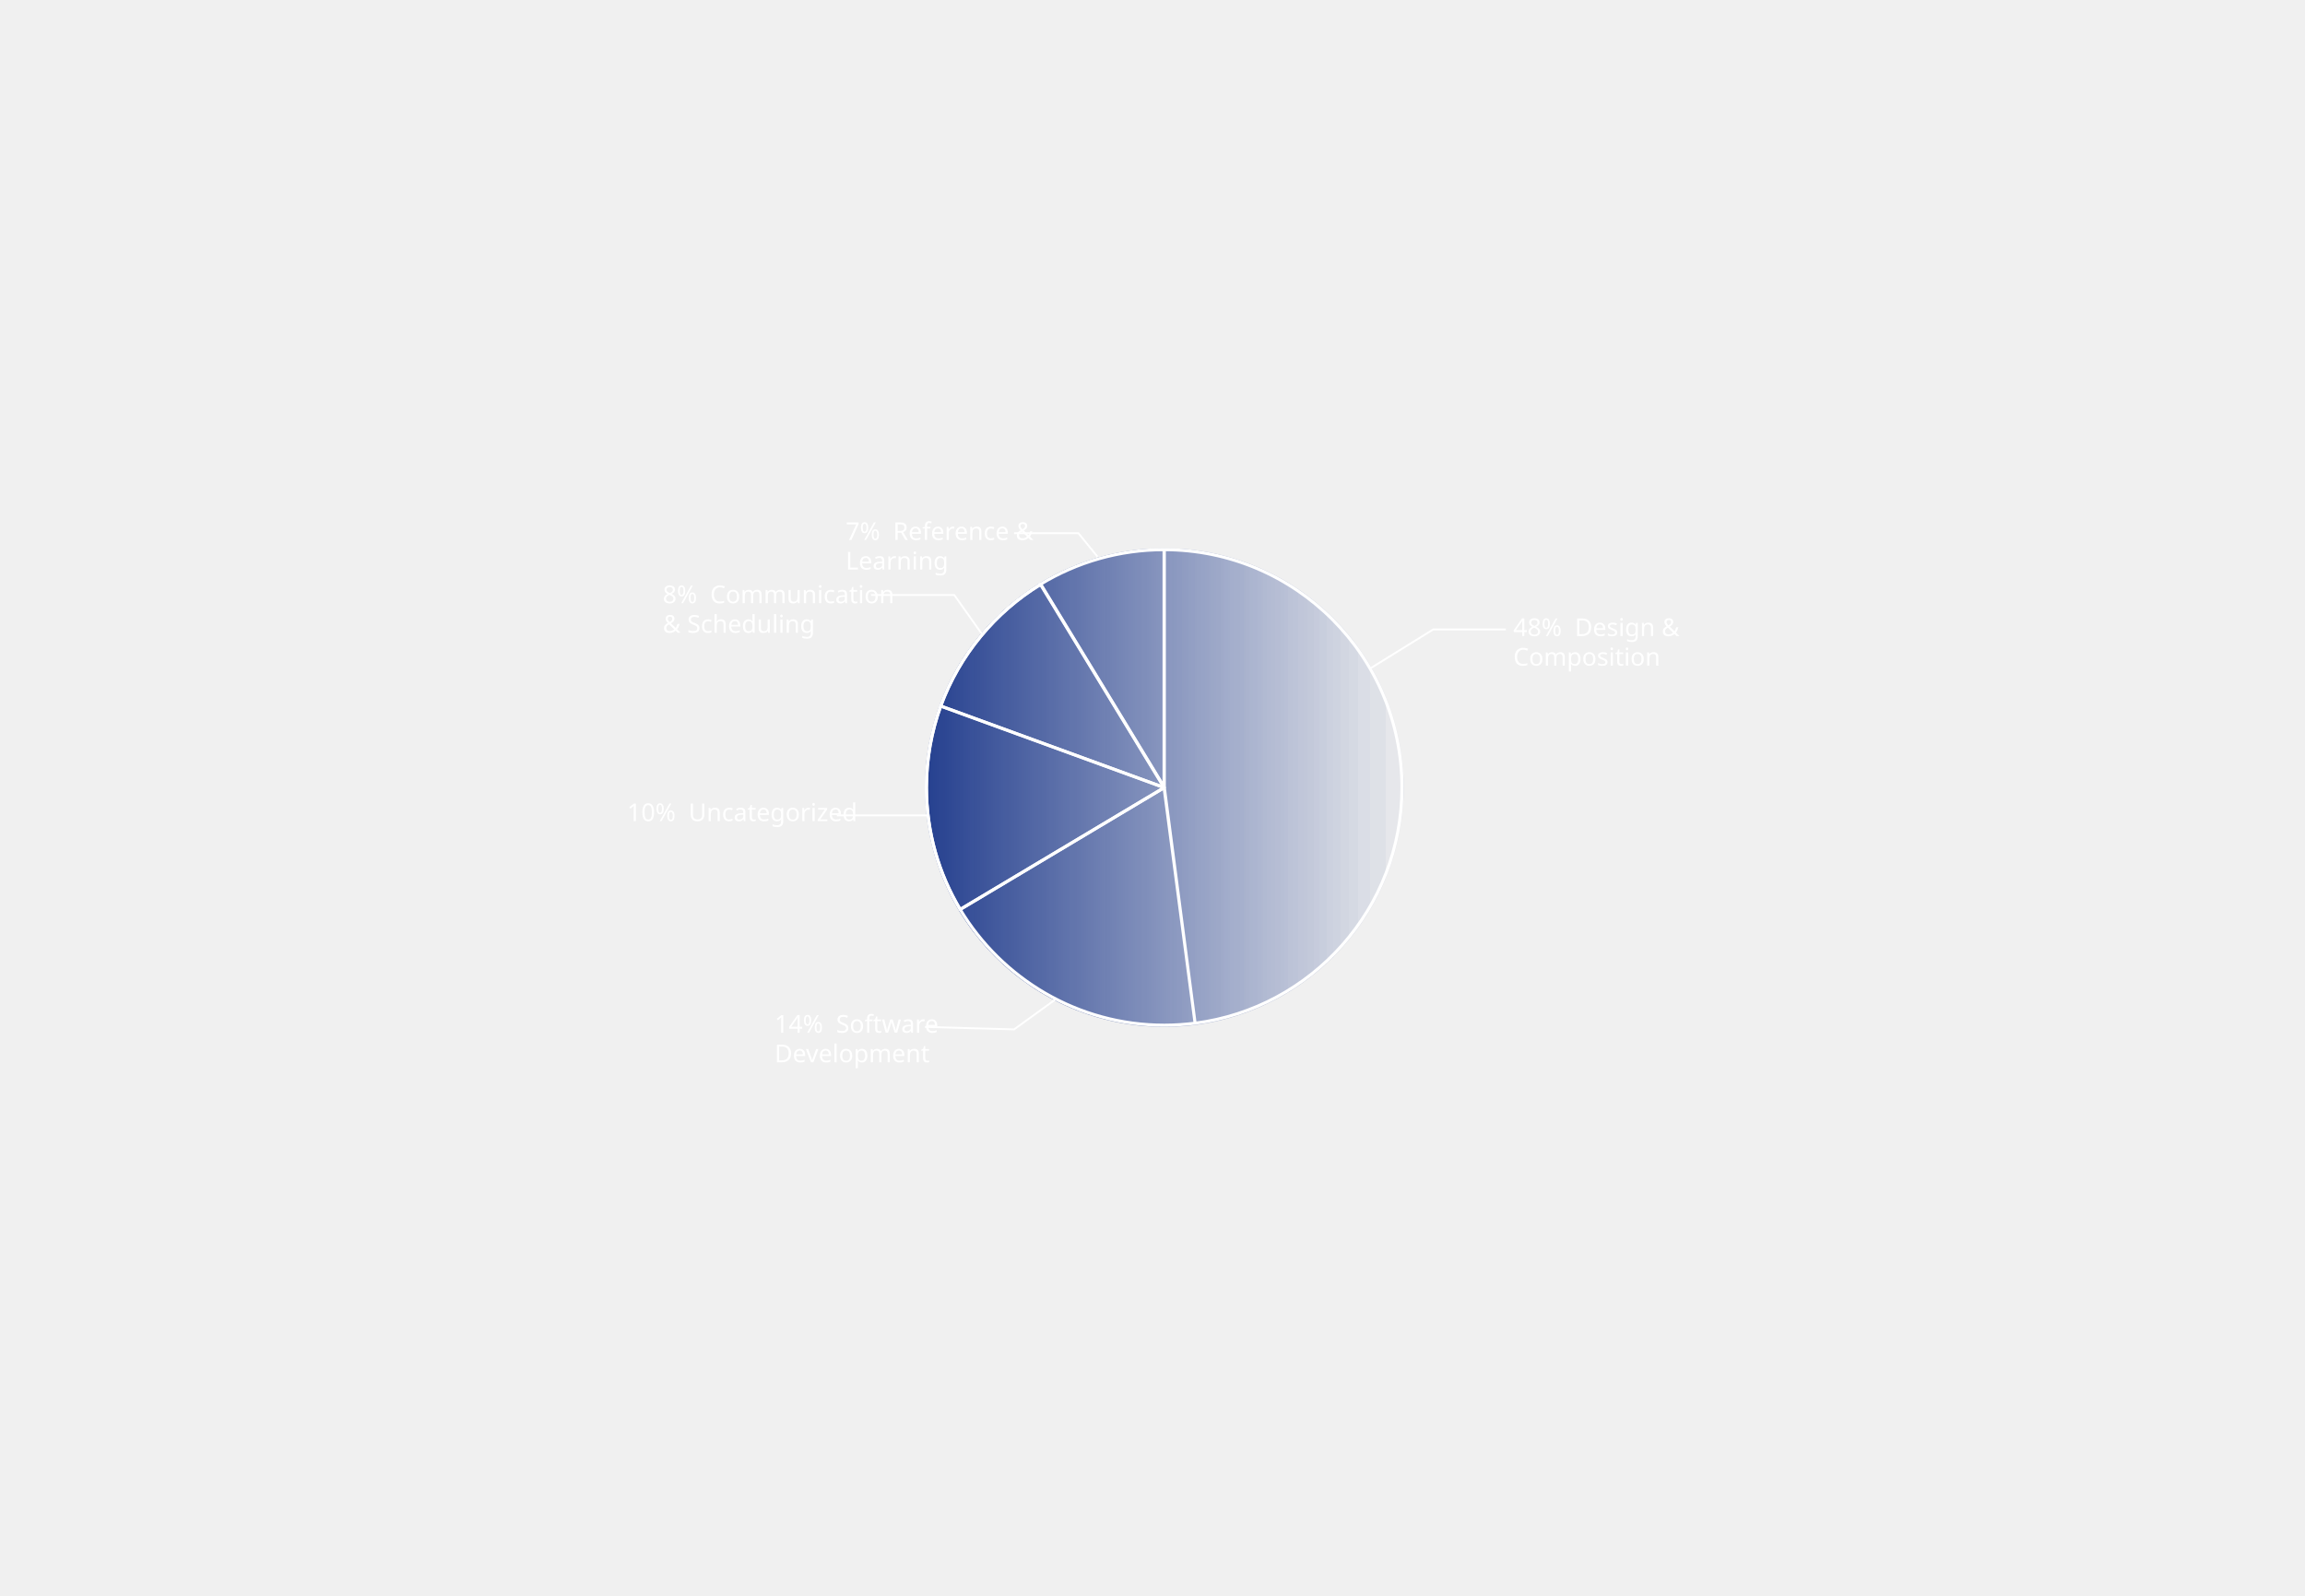
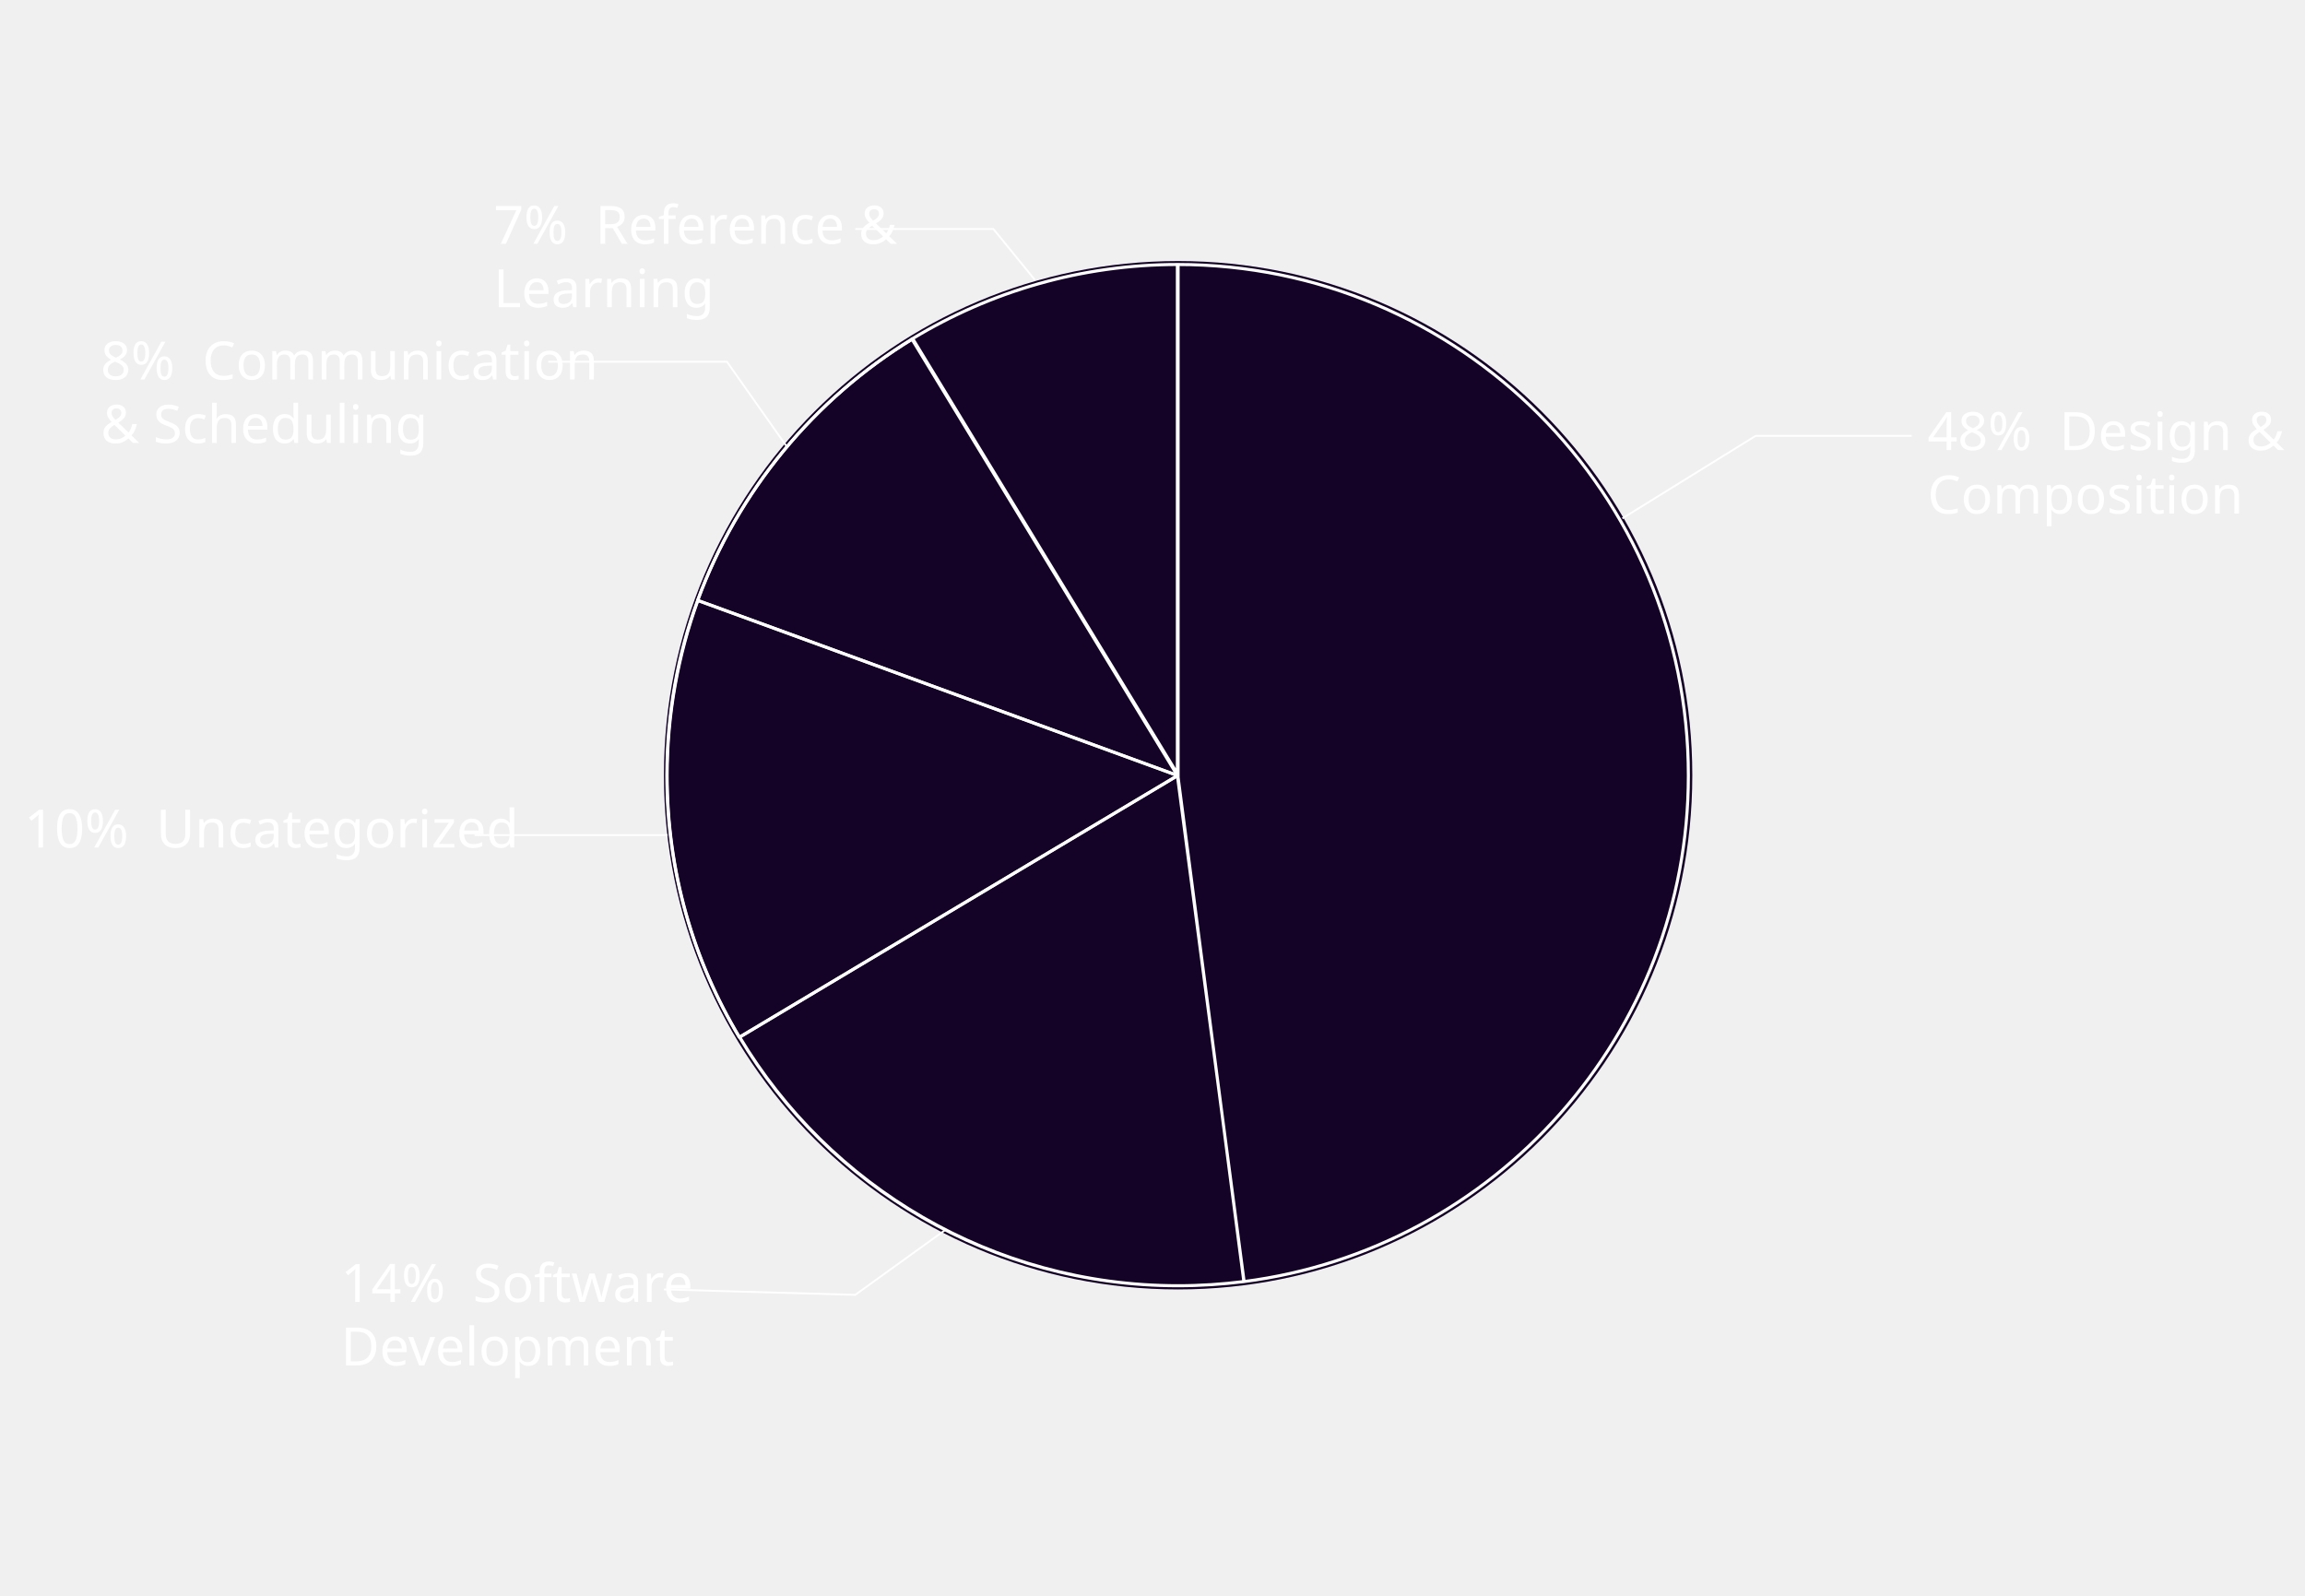
<svg xmlns="http://www.w3.org/2000/svg" xmlns:xlink="http://www.w3.org/1999/xlink" version="1.1" id="Layer_1" x="0px" y="0px" viewBox="0 0 936 648" style="enable-background:new 0 0 936 648;" xml:space="preserve">
  <style type="text/css">
- 	.st0{filter:url(#Adobe_OpacityMaskFilter);}
- 	.st1{clip-path:url(#SVGID_2_);fill:url(#SVGID_4_);}
- 	.st2{clip-path:url(#SVGID_2_);mask:url(#SVGID_3_);}
- 	.st3{clip-path:url(#SVGID_6_);fill:#25408F;}
- 	.st4{clip-path:url(#SVGID_2_);fill:none;stroke:#FFFFFF;stroke-width:1.243;stroke-miterlimit:10;}
- 	.st5{clip-path:url(#SVGID_2_);fill:none;stroke:#FFFFFF;stroke-width:1.243;stroke-linejoin:round;stroke-miterlimit:10;}
+ 	.st0{clip-path:url(#SVGID_2_);}
+ 	.st1{clip-path:url(#SVGID_4_);fill:#140227;}
+ 	.st2{clip-path:url(#SVGID_6_);fill:none;stroke:#FFFFFF;stroke-width:1.243;stroke-miterlimit:10;}
+ 	.st3{clip-path:url(#SVGID_8_);fill:none;stroke:#FFFFFF;stroke-width:1.243;stroke-linejoin:round;stroke-miterlimit:10;}
+ 	.st4{clip-path:url(#SVGID_10_);fill:none;stroke:#FFFFFF;stroke-width:1.243;stroke-miterlimit:10;}
+ 	.st5{clip-path:url(#SVGID_12_);fill:none;stroke:#FFFFFF;stroke-width:1.243;stroke-linejoin:round;stroke-miterlimit:10;}
	.st6{fill:none;stroke:#FFFFFF;stroke-width:0.75;stroke-miterlimit:10;}
	.st7{fill:none;}
	.st8{fill:#FFFFFF;}
- 	.st9{font-family:'MyriadPro-Regular';}
- 	.st10{font-size:10px;}
+ 	.st9{font-family:'ArialMT';}
+ 	.st10{font-size:21.477px;}
</style>
  <g>
    <g>
-       <defs>
-         <rect id="SVGID_1_" x="375.6" y="222.6" width="194.4" height="194.4" />
-       </defs>
-       <clipPath id="SVGID_2_">
-         <use xlink:href="#SVGID_1_" style="overflow:visible;" />
-       </clipPath>
-       <defs>
-         <filter id="Adobe_OpacityMaskFilter" filterUnits="userSpaceOnUse" x="366.6" y="215.6" width="212.4" height="202.4">
-           <feFlood style="flood-color:white;flood-opacity:1" result="back" />
-           <feBlend in="SourceGraphic" in2="back" mode="normal" />
-         </filter>
-       </defs>
-       <mask maskUnits="userSpaceOnUse" x="366.6" y="215.6" width="212.4" height="202.4" id="SVGID_3_">
+       <g>
+         <defs>
+           <rect id="SVGID_1_" x="269.6" y="106.1" width="417.5" height="417.5" />
+         </defs>
+         <clipPath id="SVGID_2_">
+           <use xlink:href="#SVGID_1_" style="overflow:visible;" />
+         </clipPath>
        <g class="st0">
-           <linearGradient id="SVGID_4_" gradientUnits="userSpaceOnUse" x1="2.927" y1="650.694" x2="3.927" y2="650.694" gradientTransform="matrix(194.3568 0 0 -194.3568 -193.3568 126786.562)">
-             <stop offset="0" style="stop-color:#FFFFFF" />
-             <stop offset="1" style="stop-color:#080808" />
-             <stop offset="1" style="stop-color:#000000" />
-           </linearGradient>
-           <rect x="375.6" y="222.6" class="st1" width="194.4" height="194.4" />
-         </g>
-       </mask>
-       <g class="st2">
-         <g>
-           <defs>
-             <rect id="SVGID_5_" x="366.6" y="215.6" width="212.4" height="202.4" />
-           </defs>
-           <clipPath id="SVGID_6_">
-             <use xlink:href="#SVGID_5_" style="overflow:visible;" />
-           </clipPath>
-           <path class="st3" d="M472.8,417c53.7,0,97.2-43.5,97.2-97.2c0-53.7-43.5-97.2-97.2-97.2s-97.2,43.5-97.2,97.2      C375.6,373.5,419.1,417,472.8,417" />
+           <g>
+             <g>
+               <defs>
+                 <rect id="SVGID_3_" x="250.3" y="91.1" width="456.2" height="434.7" />
+               </defs>
+               <clipPath id="SVGID_4_">
+                 <use xlink:href="#SVGID_3_" style="overflow:visible;" />
+               </clipPath>
+               <path class="st1" d="M478.4,523.6c115.3,0,208.8-93.4,208.8-208.8s-93.4-208.8-208.8-208.8s-208.8,93.4-208.8,208.8        C269.6,430.2,363,523.6,478.4,523.6" />
+             </g>
+           </g>
        </g>
      </g>
-       <path class="st4" d="M389.9,369.3c-8.7-14.5-13.7-31.4-13.7-49.5c0-11.6,2.1-22.8,5.8-33.1 M389.9,369.3    c16.9,28.2,47.7,47,82.9,47c4.3,0,8.4-0.3,12.5-0.8l-12.5-95.7L389.9,369.3z M485.3,415.5L485.3,415.5c-4.1,0.5-8.3,0.8-12.5,0.8    c-35.2,0-66-18.9-82.9-47 M485.3,415.5c47.4-6.1,84-46.7,84-95.7c0-53.3-43.2-96.6-96.6-96.6v96.6L485.3,415.5z M472.8,223.2    c-18.4,0-35.5,5.1-50.2,14l50.2,82.5V223.2z" />
-       <path class="st5" d="M382,286.7c-3.8,10.3-5.8,21.5-5.8,33.1c0,18.1,5,35,13.7,49.5l82.9-49.5L382,286.7z" />
-       <path class="st4" d="M382,286.7c7.6-20.7,22-38.1,40.6-49.4" />
-       <path class="st5" d="M382,286.7l90.7,33.1l-50.2-82.5C404.1,248.6,389.6,266,382,286.7z" />
+       <g>
+         <defs>
+           <rect id="SVGID_5_" x="269.6" y="106.1" width="417.5" height="417.5" />
+         </defs>
+         <clipPath id="SVGID_6_">
+           <use xlink:href="#SVGID_5_" style="overflow:visible;" />
+         </clipPath>
+         <path class="st2" d="M300.3,421.2c-18.7-31.1-29.4-67.4-29.4-106.3c0-24.9,4.5-49,12.5-71.1 M300.3,421.2     c36.3,60.6,102.4,100.9,178,100.9c9.2,0,18-0.6,26.8-1.7l-26.8-205.5L300.3,421.2z M505.2,520.4L505.2,520.4     c-8.8,1.1-17.8,1.7-26.8,1.7c-75.6,0-141.8-40.6-178-100.9 M505.2,520.4C607,507.3,685.6,420.1,685.6,314.9     c0-114.5-92.8-207.5-207.5-207.5v207.5L505.2,520.4z M478.4,107.4c-39.5,0-76.2,11-107.8,30.1l107.8,177.2V107.4z" />
+       </g>
+       <g>
+         <defs>
+           <rect id="SVGID_7_" x="269.6" y="106.1" width="417.5" height="417.5" />
+         </defs>
+         <clipPath id="SVGID_8_">
+           <use xlink:href="#SVGID_7_" style="overflow:visible;" />
+         </clipPath>
+         <path class="st3" d="M283.3,243.8c-8.2,22.1-12.5,46.2-12.5,71.1c0,38.9,10.7,75.2,29.4,106.3l178-106.3L283.3,243.8z" />
+       </g>
+       <g>
+         <defs>
+           <rect id="SVGID_9_" x="269.6" y="106.1" width="417.5" height="417.5" />
+         </defs>
+         <clipPath id="SVGID_10_">
+           <use xlink:href="#SVGID_9_" style="overflow:visible;" />
+         </clipPath>
+         <path class="st4" d="M283.3,243.8c16.3-44.5,47.3-81.8,87.2-106.1" />
+       </g>
+       <g>
+         <defs>
+           <rect id="SVGID_11_" x="269.6" y="106.1" width="417.5" height="417.5" />
+         </defs>
+         <clipPath id="SVGID_12_">
+           <use xlink:href="#SVGID_11_" style="overflow:visible;" />
+         </clipPath>
+         <path class="st5" d="M283.3,243.8l194.8,71.1L370.3,137.7C330.8,162,299.7,199.3,283.3,243.8z" />
+       </g>
    </g>
-     <polyline class="st6" points="556.8,271.2 582,255.6 611.5,255.6  " />
-     <polyline class="st6" points="445.7,226.1 437.9,216.5 411.8,216.5  " />
-     <polyline class="st6" points="398.9,257.7 387.5,241.6 353.7,241.6  " />
-     <line class="st6" x1="376.3" y1="331.1" x2="339.8" y2="331.1" />
-     <polyline class="st6" points="428.8,405.7 411.8,418 375.6,417  " />
-     <rect x="614.5" y="251.2" class="st7" width="66.8" height="27" />
-     <text transform="matrix(1 0 0 1 614.4988 258.2869)">
-       <tspan x="0" y="0" class="st8 st9 st10">48%  Design &amp; </tspan>
-       <tspan x="0" y="12" class="st8 st9 st10">Composition</tspan>
-     </text>
-     <rect x="314.5" y="412.3" class="st7" width="66.8" height="23.6" />
-     <text transform="matrix(1 0 0 1 314.53 419.3501)">
-       <tspan x="0" y="0" class="st8 st9 st10">14%  Software </tspan>
-       <tspan x="0" y="12" class="st8 st9 st10">Development</tspan>
-     </text>
-     <rect x="254.7" y="326.3" class="st7" width="90.3" height="23.6" />
-     <text transform="matrix(1 0 0 1 254.6547 333.433)" class="st8 st9 st10">10%  Uncategorized</text>
-     <rect x="269.1" y="237.8" class="st7" width="88.9" height="40.3" />
-     <text transform="matrix(1 0 0 1 269.1053 244.9432)">
-       <tspan x="0" y="0" class="st8 st9 st10">8%  Communication </tspan>
-       <tspan x="0" y="12" class="st8 st9 st10">&amp; Scheduling</tspan>
-     </text>
-     <rect x="343.4" y="212.2" class="st7" width="75.9" height="40.3" />
-     <text transform="matrix(1 0 0 1 343.4055 219.2832)">
-       <tspan x="0" y="0" class="st8 st9 st10">7%  Reference &amp; </tspan>
-       <tspan x="0" y="12" class="st8 st9 st10">Learning</tspan>
-     </text>
+     <polyline class="st6" points="658.8,210.5 712.9,177 776.3,177  " />
+     <polyline class="st6" points="420.2,113.6 403.4,93 347.3,93  " />
+     <polyline class="st6" points="319.6,181.5 295.2,146.9 222.6,146.9  " />
+     <line class="st6" x1="271.1" y1="339.1" x2="192.7" y2="339.1" />
+     <polyline class="st6" points="383.9,499.4 347.3,525.8 269.6,523.6  " />
+     <rect x="782.7" y="167.5" class="st7" width="143.5" height="58" />
+     <text transform="matrix(1 0 0 1 782.6909 182.757)" class="st8 st9 st10">48%  Design &amp; </text>
+     <text transform="matrix(1 0 0 1 782.6909 208.5304)" class="st8 st9 st10">Composition</text>
+     <rect x="138.4" y="513.5" class="st7" width="143.5" height="50.7" />
+     <text transform="matrix(1 0 0 1 138.4331 528.6808)" class="st8 st9 st10">14%  Software </text>
+     <text transform="matrix(1 0 0 1 138.4331 554.4532)" class="st8 st9 st10">Development</text>
+     <rect x="9.9" y="328.8" class="st7" width="193.9" height="50.7" />
+     <text transform="matrix(1 0 0 1 9.8364 344.1525)" class="st8 st9 st10">10%  Uncategorized</text>
+     <rect x="40.9" y="138.8" class="st7" width="190.9" height="86.6" />
+     <text transform="matrix(1 0 0 1 40.8726 154.0988)" class="st8 st9 st10">8%  Communication </text>
+     <text transform="matrix(1 0 0 1 40.8726 179.8712)" class="st8 st9 st10">&amp; Scheduling</text>
+     <rect x="200.4" y="83.8" class="st7" width="163" height="86.6" />
+     <text transform="matrix(1 0 0 1 200.4507 98.9865)" class="st8 st9 st10">7%  Reference &amp; </text>
+     <text transform="matrix(1 0 0 1 200.4507 124.7599)" class="st8 st9 st10">Learning</text>
  </g>
</svg>
